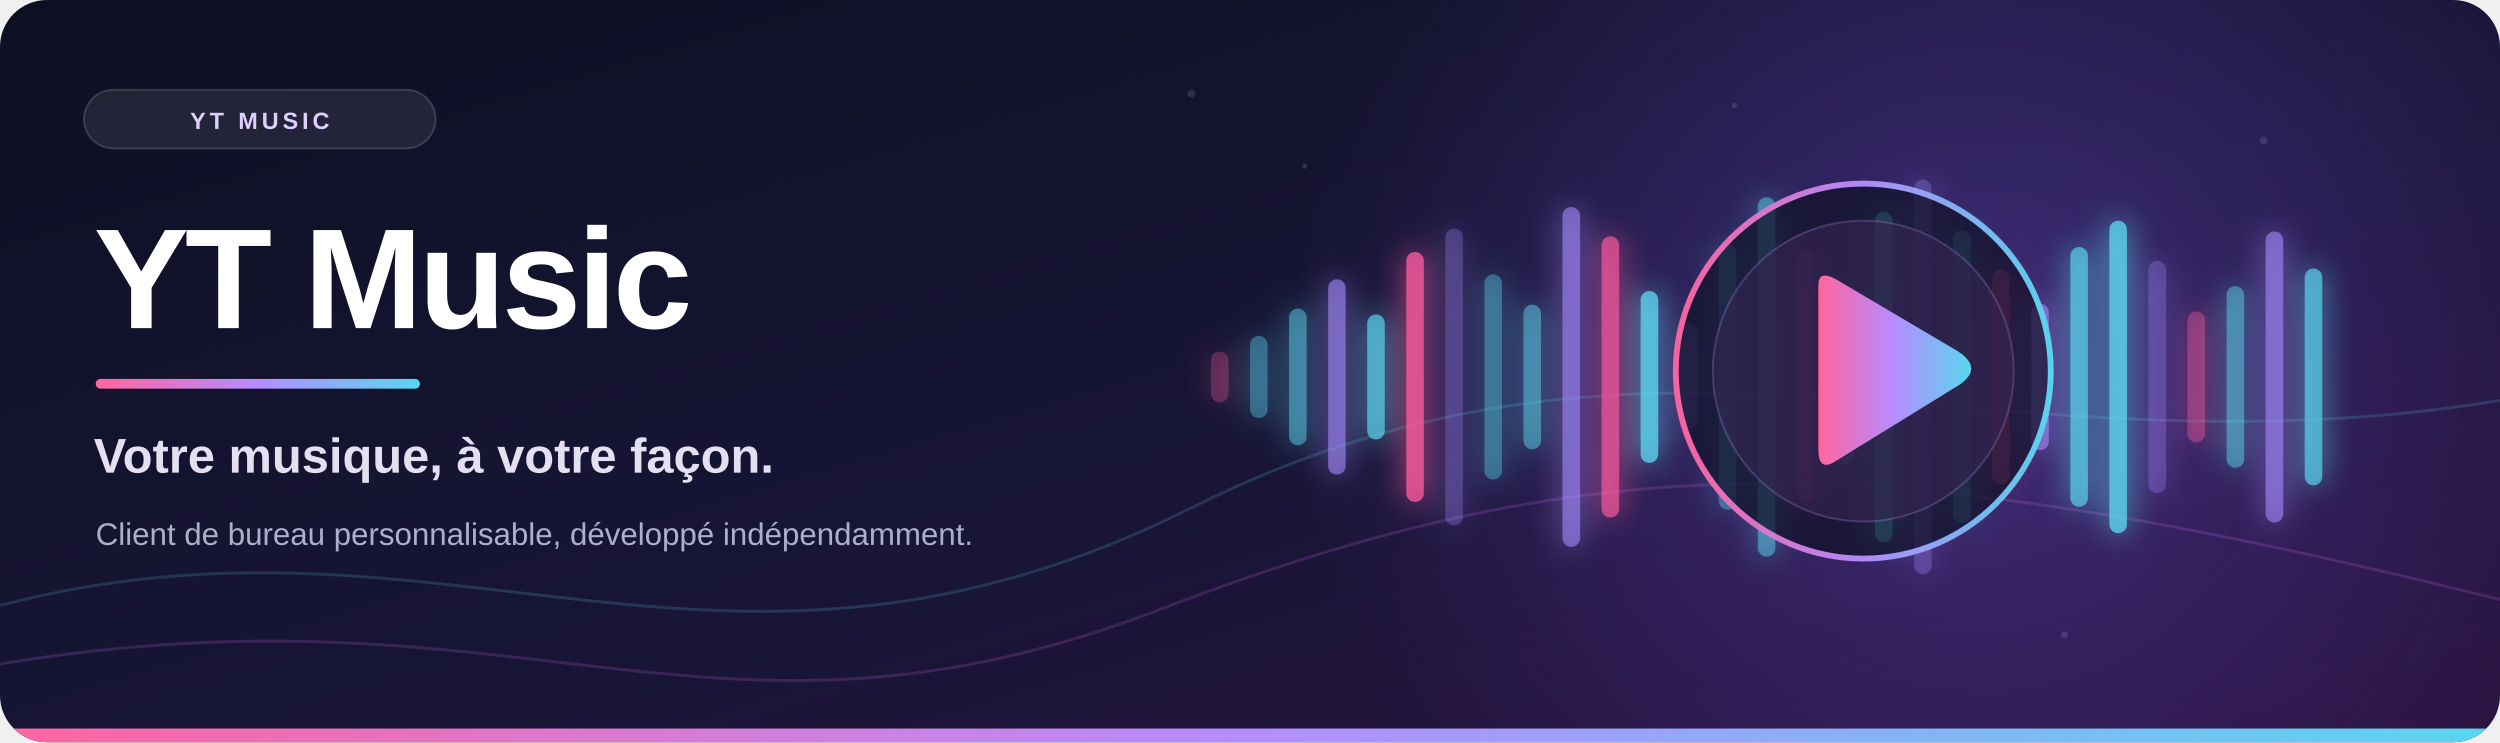
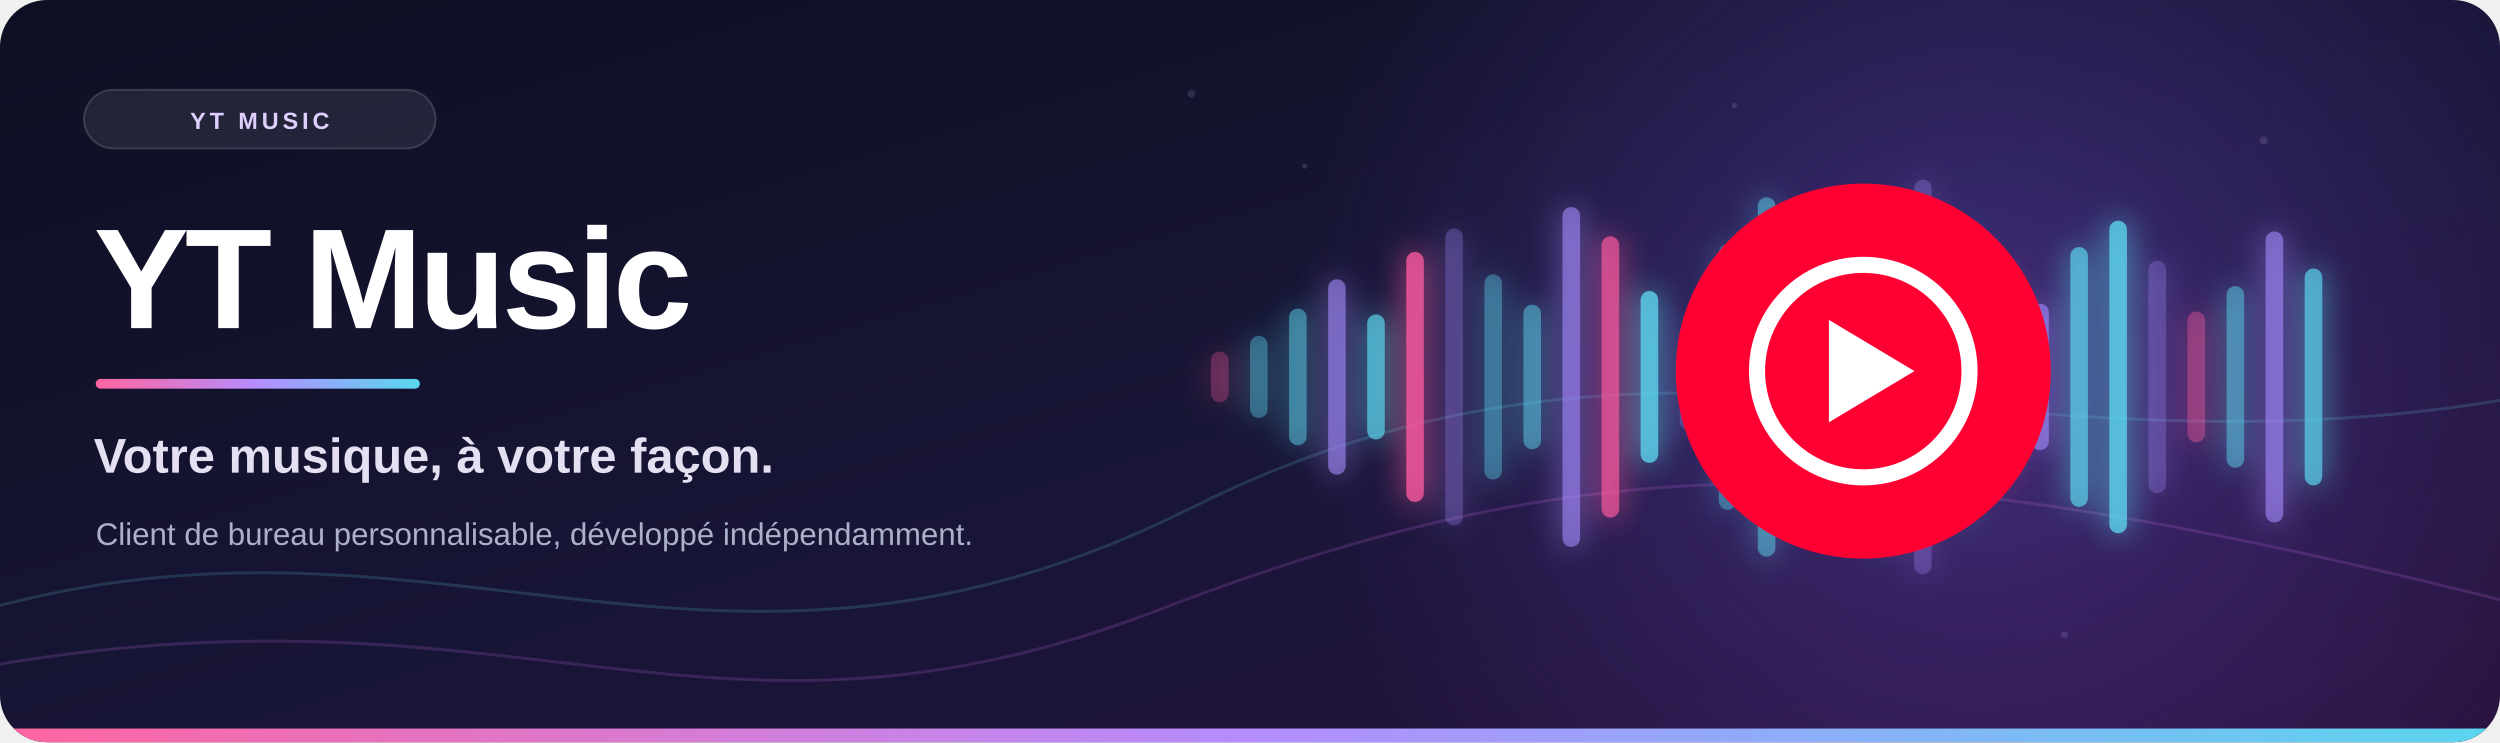
<svg xmlns="http://www.w3.org/2000/svg" viewBox="0 0 1280 380" width="1280" height="380" role="img" aria-labelledby="title desc">
  <defs>
    <linearGradient id="bg" x1="0" y1="0" x2="1" y2="1">
      <stop offset="0%" stop-color="#0d1022" />
      <stop offset="56%" stop-color="#181537" />
      <stop offset="100%" stop-color="#29123d" />
    </linearGradient>
    <linearGradient id="accent" x1="0" y1="0" x2="1" y2="0">
      <stop offset="0%" stop-color="#ff659f" />
      <stop offset="50%" stop-color="#b58dff" />
      <stop offset="100%" stop-color="#59d7ee" />
    </linearGradient>
    <radialGradient id="halo">
      <stop offset="0%" stop-color="#8456ee" stop-opacity=".35" />
      <stop offset="100%" stop-color="#8456ee" stop-opacity="0" />
    </radialGradient>
    <filter id="blur">
      <feGaussianBlur stdDeviation="25" />
    </filter>
    <filter id="glow">
      <feGaussianBlur stdDeviation="8" result="b" />
      <feMerge>
        <feMergeNode in="b" />
        <feMergeNode in="SourceGraphic" />
      </feMerge>
    </filter>
    <clipPath id="cut">
      <rect width="1280" height="380" rx="24" />
    </clipPath>
  </defs>
  <g clip-path="url(#cut)">
    <rect width="1280" height="380" fill="url(#bg)" />
    <circle cx="1010" cy="183" r="350" fill="url(#halo)" />
    <path d="M0 340 C270 295 365 400 594 312 S970 230 1280 307" stroke="#d271ed" stroke-width="1.5" opacity=".18" fill="none" />
    <path d="M0 310 C230 250 370 380 610 260 S1020 248 1280 205" stroke="#66d9ef" stroke-width="1.5" opacity=".17" fill="none" />
    <g opacity=".15" fill="#d4c4ff">
      <circle cx="610" cy="48" r="2" />
      <circle cx="668" cy="85" r="1.4" />
      <circle cx="1159" cy="72" r="2" />
      <circle cx="1057" cy="325" r="1.8" />
      <circle cx="888" cy="54" r="1.3" />
    </g>
    <rect x="43" y="46" width="180" height="30" rx="15" fill="#ffffff" fill-opacity=".08" stroke="#ffffff" stroke-opacity=".15" />
    <text x="133" y="66" text-anchor="middle" fill="#dfcfff" font-family="Arial,Helvetica,sans-serif" font-size="12" letter-spacing="2" font-weight="700">YT MUSIC</text>
    <text x="48" y="168" fill="#ffffff" font-family="Arial,Helvetica,sans-serif" font-size="73" font-weight="800" letter-spacing="-2">YT Music</text>
    <rect x="49" y="194" width="166" height="5" rx="2.5" fill="url(#accent)" />
    <text x="48" y="242" fill="#e5dff2" font-family="Arial,Helvetica,sans-serif" font-size="25" font-weight="600">Votre musique, à votre façon.</text>
    <text x="49" y="279" fill="#abb0cb" font-family="Arial,Helvetica,sans-serif" font-size="16">Client de bureau personnalisable, développé indépendamment.</text>
    <g filter="url(#glow)">
      <rect x="620" y="180" width="9" height="26" rx="4.5" fill="#fb5a9e" opacity="0.28" />
      <rect x="640" y="172" width="9" height="42" rx="4.5" fill="#5bd5ee" opacity="0.38" />
      <rect x="660" y="158" width="9" height="70" rx="4.5" fill="#5bd5ee" opacity="0.48" />
      <rect x="680" y="143" width="9" height="100" rx="4.5" fill="#a58bff" opacity="0.58" />
      <rect x="700" y="161" width="9" height="64" rx="4.5" fill="#5bd5ee" opacity="0.68" />
      <rect x="720" y="129" width="9" height="128" rx="4.5" fill="#fb5a9e" opacity="0.78" />
      <rect x="740" y="117" width="9" height="152" rx="4.5" fill="#a58bff" opacity="0.28" />
      <rect x="760" y="140.5" width="9" height="105" rx="4.5" fill="#5bd5ee" opacity="0.38" />
      <rect x="780" y="156" width="9" height="74" rx="4.5" fill="#5bd5ee" opacity="0.48" />
      <rect x="800" y="106" width="9" height="174" rx="4.5" fill="#a58bff" opacity="0.58" />
      <rect x="820" y="121" width="9" height="144" rx="4.5" fill="#fb5a9e" opacity="0.68" />
      <rect x="840" y="149" width="9" height="88" rx="4.5" fill="#5bd5ee" opacity="0.78" />
      <rect x="860" y="166" width="9" height="54" rx="4.5" fill="#a58bff" opacity="0.28" />
      <rect x="880" y="125" width="9" height="136" rx="4.5" fill="#5bd5ee" opacity="0.38" />
      <rect x="900" y="101" width="9" height="184" rx="4.5" fill="#5bd5ee" opacity="0.48" />
      <rect x="920" y="128.5" width="9" height="129" rx="4.5" fill="#fb5a9e" opacity="0.58" />
      <rect x="940" y="148" width="9" height="90" rx="4.5" fill="#5bd5ee" opacity="0.68" />
      <rect x="960" y="108.5" width="9" height="169" rx="4.5" fill="#5bd5ee" opacity="0.78" />
      <rect x="980" y="92" width="9" height="202" rx="4.5" fill="#a58bff" opacity="0.28" />
      <rect x="1000" y="118" width="9" height="150" rx="4.5" fill="#5bd5ee" opacity="0.38" />
      <rect x="1020" y="138" width="9" height="110" rx="4.5" fill="#fb5a9e" opacity="0.48" />
      <rect x="1040" y="155.5" width="9" height="75" rx="4.5" fill="#a58bff" opacity="0.58" />
      <rect x="1060" y="126.5" width="9" height="133" rx="4.5" fill="#5bd5ee" opacity="0.68" />
      <rect x="1080" y="113" width="9" height="160" rx="4.5" fill="#5bd5ee" opacity="0.78" />
      <rect x="1100" y="133.5" width="9" height="119" rx="4.5" fill="#a58bff" opacity="0.28" />
      <rect x="1120" y="159.5" width="9" height="67" rx="4.5" fill="#fb5a9e" opacity="0.38" />
      <rect x="1140" y="146.5" width="9" height="93" rx="4.5" fill="#5bd5ee" opacity="0.48" />
      <rect x="1160" y="118.5" width="9" height="149" rx="4.5" fill="#a58bff" opacity="0.58" />
      <rect x="1180" y="137.5" width="9" height="111" rx="4.5" fill="#5bd5ee" opacity="0.68" />
    </g>
-     <circle cx="954" cy="190" r="96" fill="#121329" fill-opacity=".78" stroke="url(#accent)" stroke-width="3" opacity=".96" />
-     <circle cx="954" cy="190" r="77" fill="#332450" fill-opacity=".66" stroke="#c6aaff" stroke-opacity=".22" />
-     <path d="M931 146 Q931 138 940 143 L1001 179 Q1018 189 1000 199 L940 236 Q931 242 931 230 Z" fill="url(#accent)" />
+     <circle cx="954" cy="190" r="96" fill="#FF0033" />
+     <circle cx="954" cy="190" r="54.4" fill="none" stroke="#FFFFFF" stroke-width="8.25" />
+     <path d="M936.4 163.8 980.2 190 936.4 216.2Z" fill="#FFFFFF" />
    <rect x="0" y="373" width="1280" height="7" fill="url(#accent)" />
  </g>
</svg>
